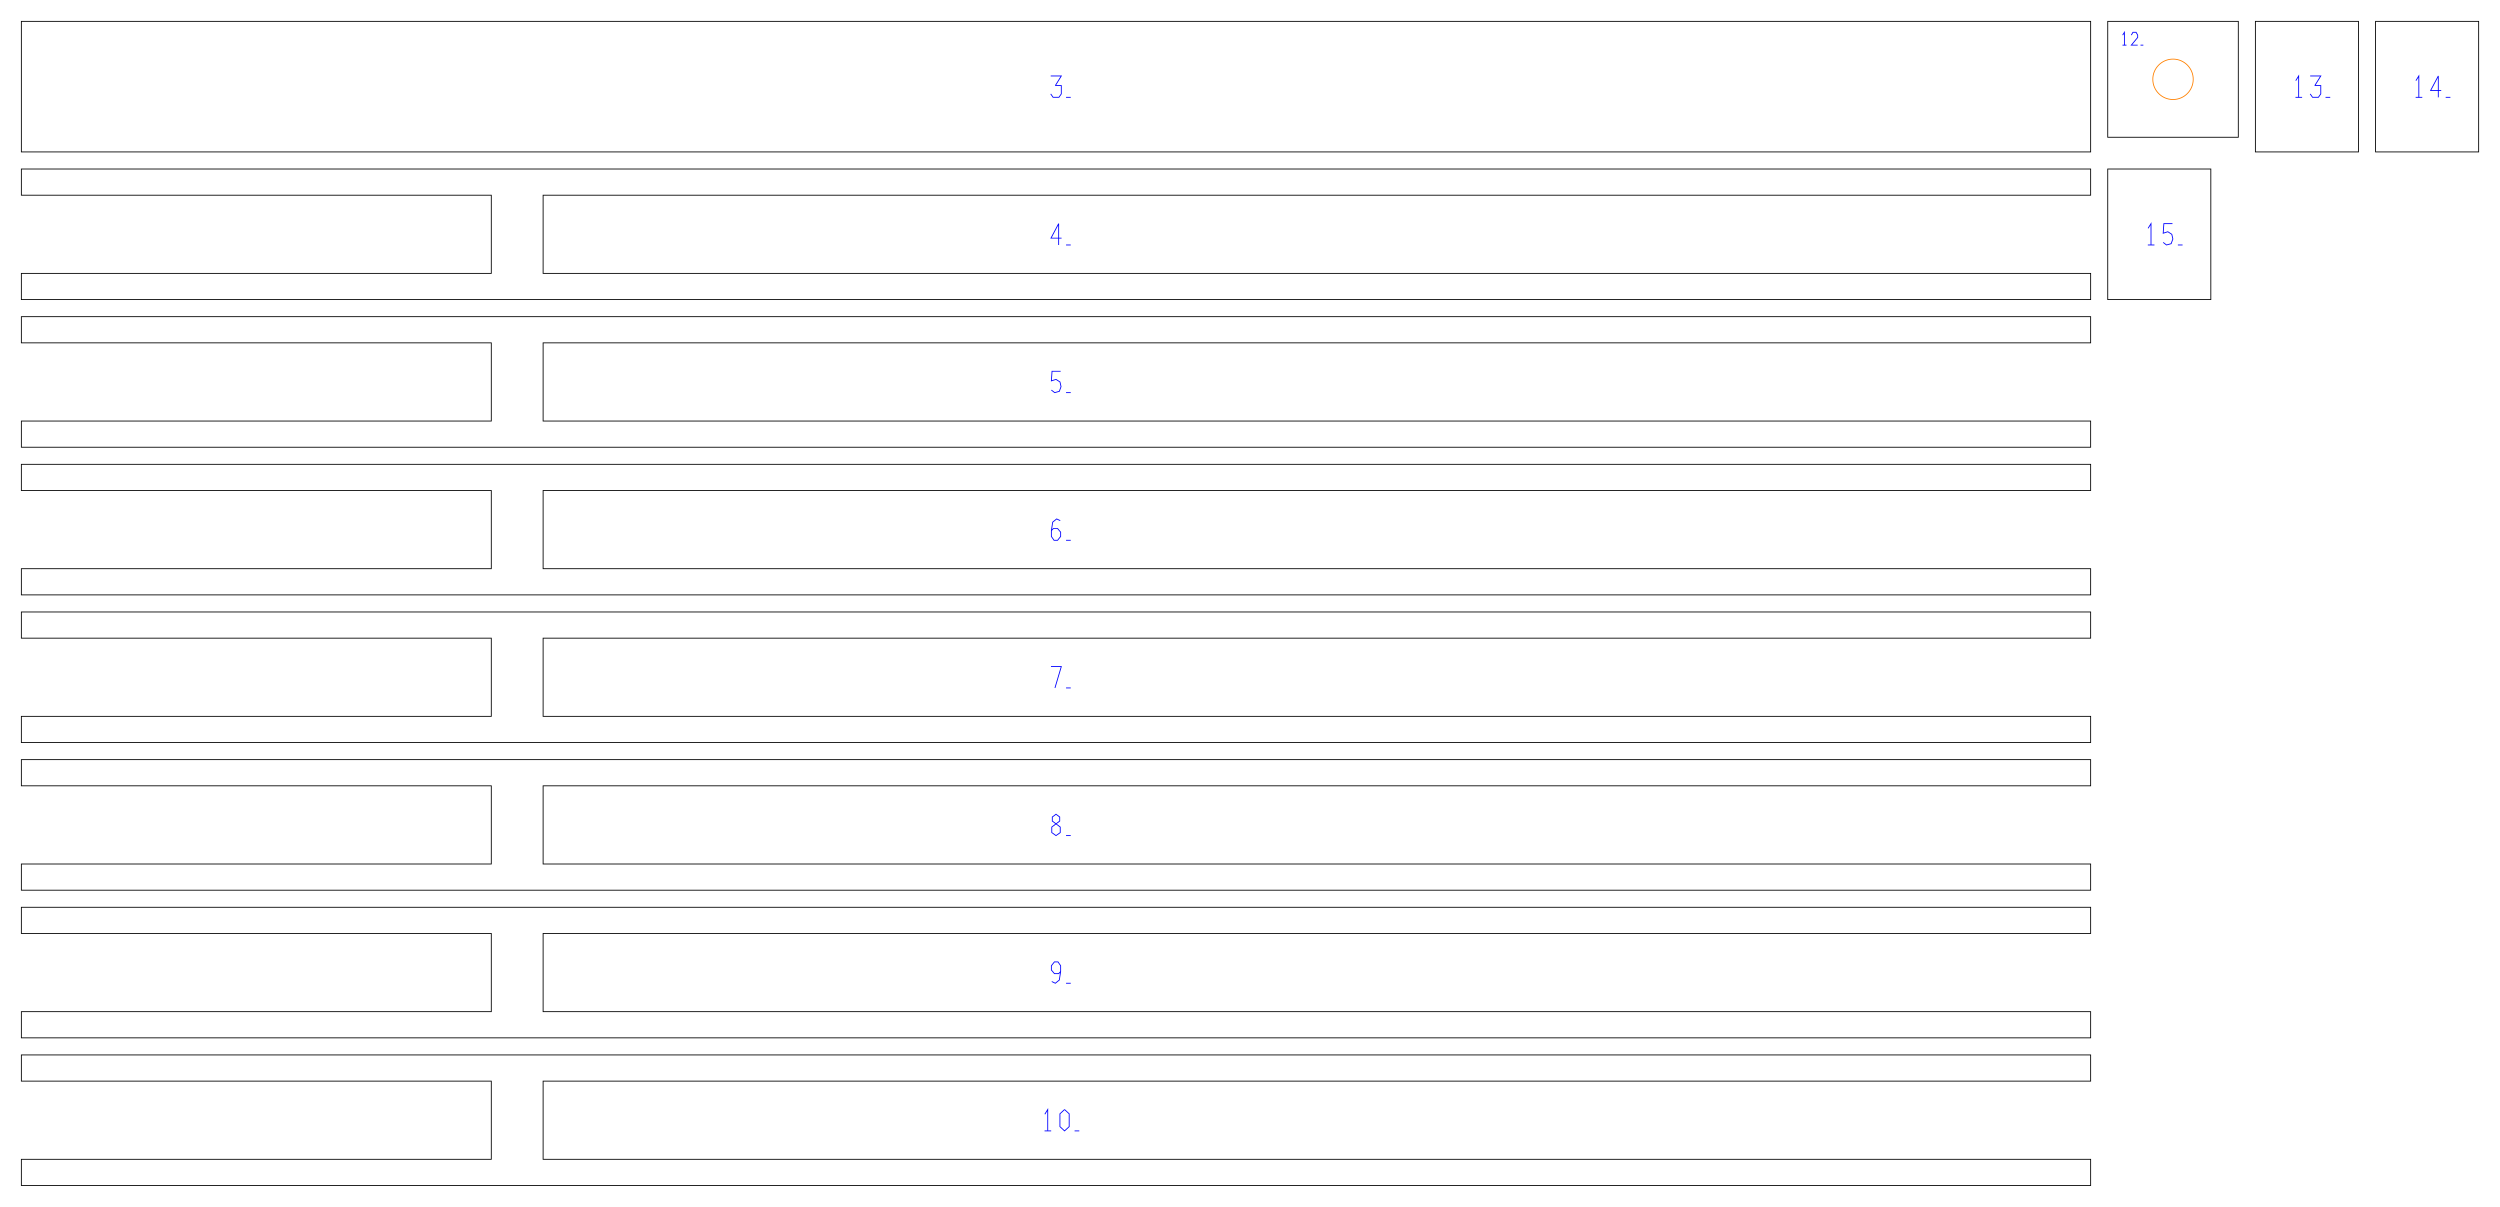
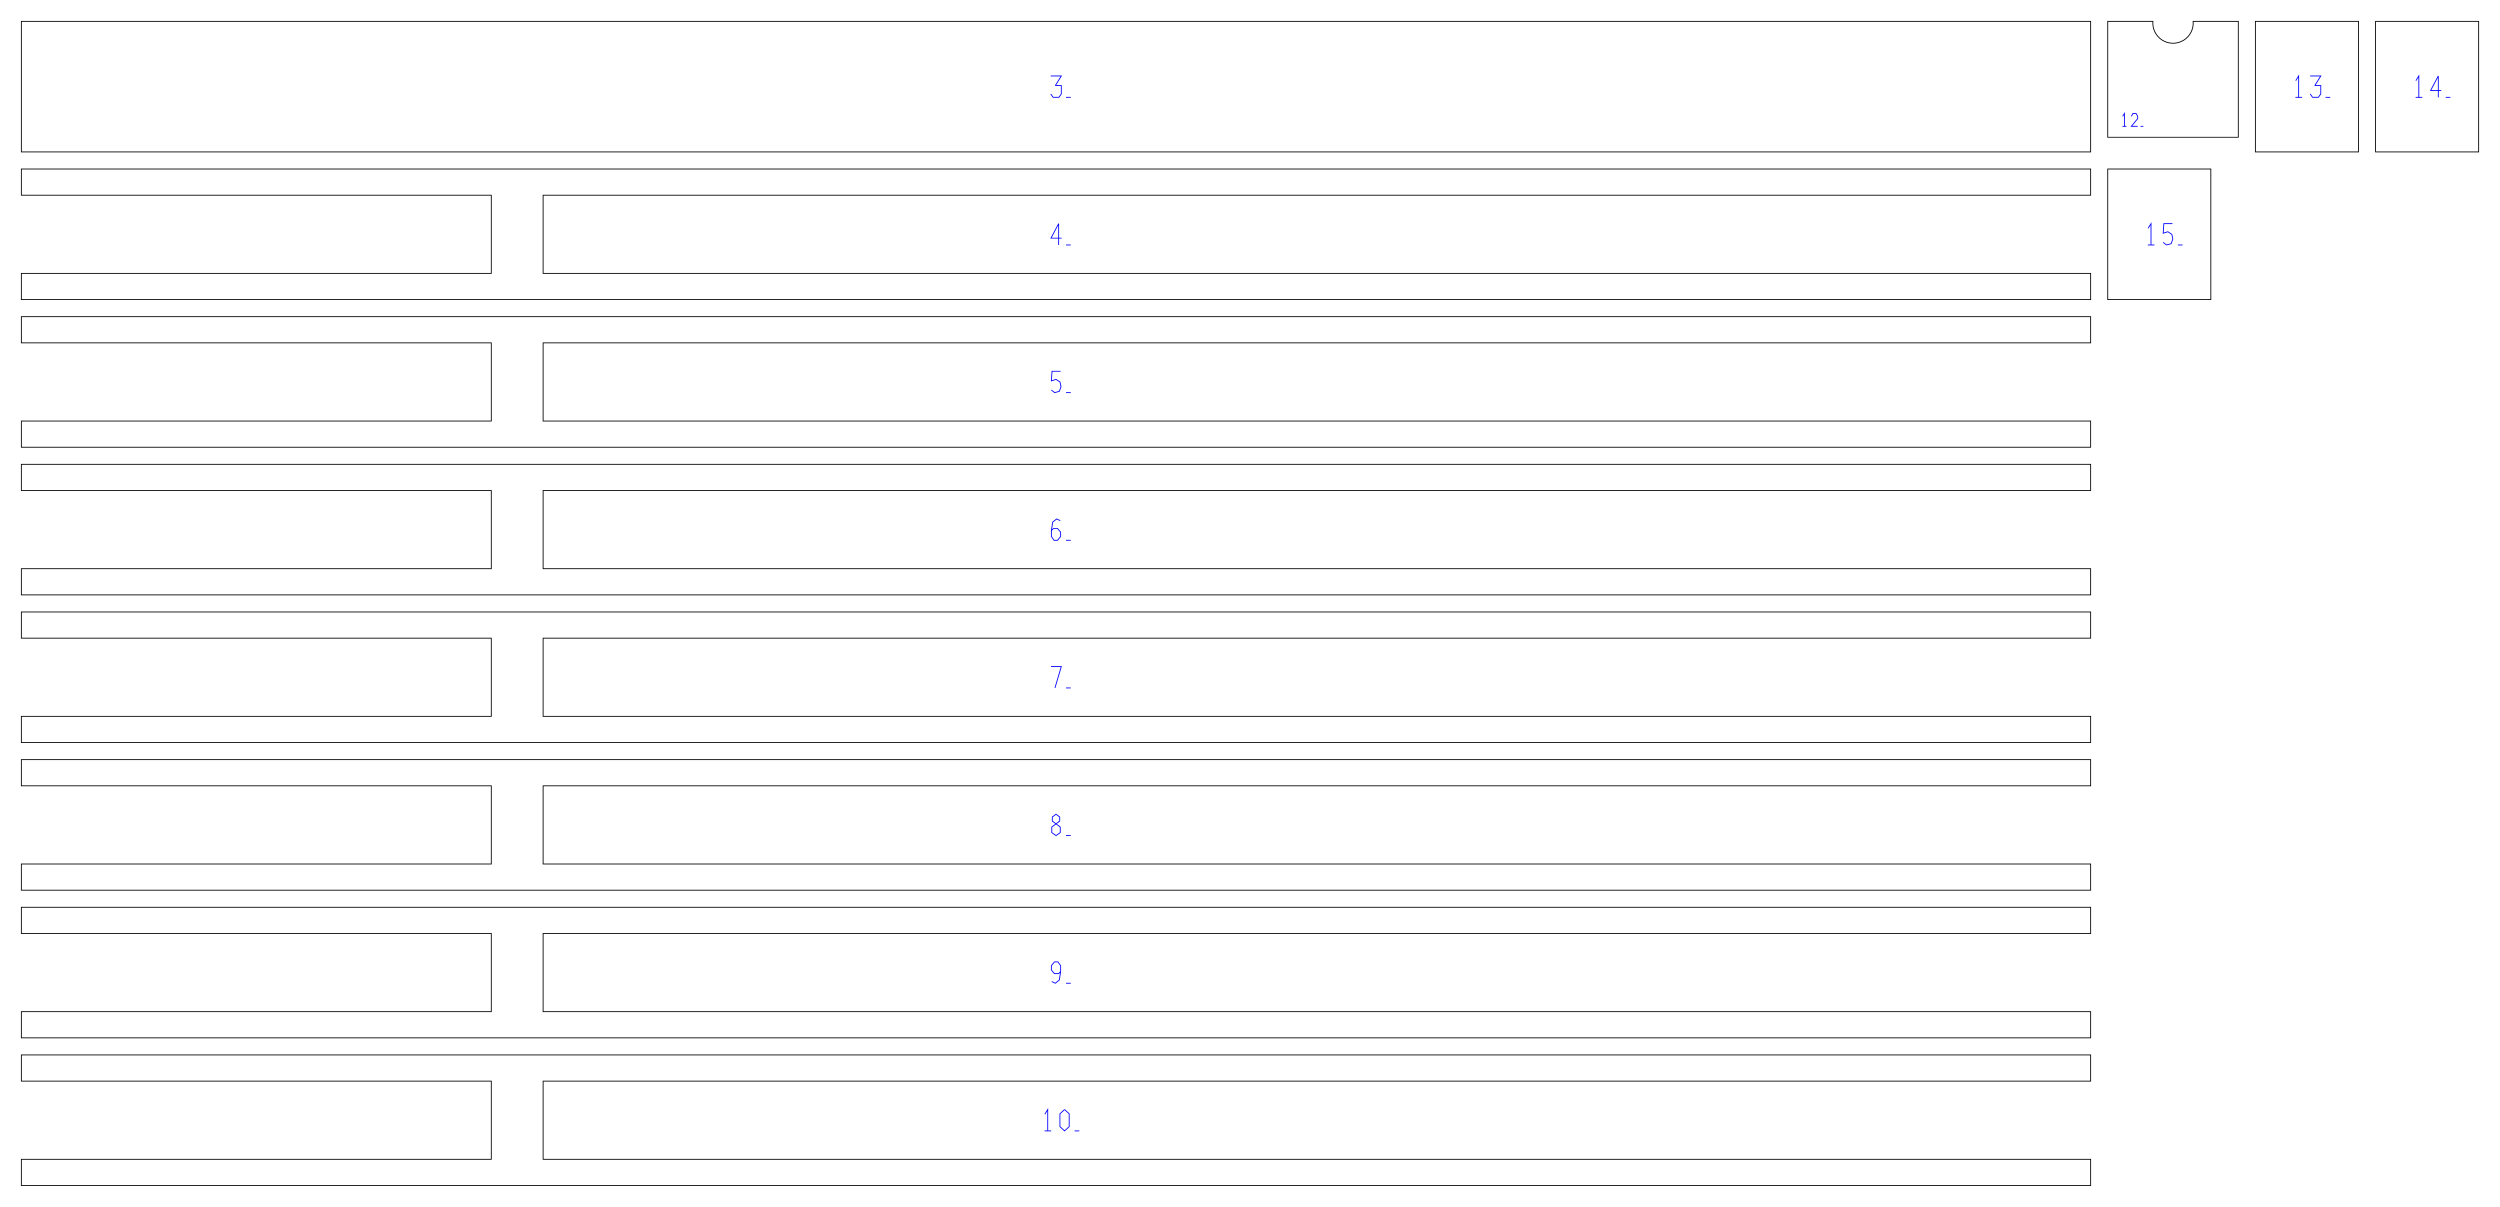
<svg xmlns="http://www.w3.org/2000/svg" width="585.19mm" height="282.50mm" viewBox="0 0 585.19 282.50">
  <g fill="none" stroke="#0000ff" stroke-width="0.2">
    <path d="M 245.946,17.781 L 248.426,17.781 L 247.031,20.031" />
    <path d="M 247.031,20.031 L 248.426,20.031 L 248.426,21.981 L 247.868,22.781 L 246.504,22.781 L 245.946,21.981" />
    <path d="M 249.536,22.781 L 250.636,22.781" />
-     <path d="M 496.864,8.225 L 497.273,7.565 L 497.273,10.565" />
-     <path d="M 496.827,10.565 L 497.757,10.565" />
-     <path d="M 498.892,8.225 L 499.264,7.565 L 500.008,7.565 L 500.380,8.225 L 500.380,8.765 L 498.892,10.565 L 500.380,10.565" />
-     <path d="M 501.046,10.565 L 501.706,10.565" />
+     <path d="M 496.864,27.225 L 497.273,26.565 L 497.273,29.565" />
+     <path d="M 496.827,29.565 L 497.757,29.565" />
+     <path d="M 498.892,27.225 L 499.264,26.565 L 500.008,26.565 L 500.380,27.225 L 500.380,27.765 L 498.892,29.565 L 500.380,29.565" />
+     <path d="M 501.046,29.565 L 501.706,29.565" />
    <path d="M 537.378,18.881 L 538.060,17.781 L 538.060,22.781" />
    <path d="M 537.316,22.781 L 538.866,22.781" />
    <path d="M 540.758,17.781 L 543.238,17.781 L 541.843,20.031" />
    <path d="M 541.843,20.031 L 543.238,20.031 L 543.238,21.981 L 542.680,22.781 L 541.316,22.781 L 540.758,21.981" />
    <path d="M 544.348,22.781 L 545.448,22.781" />
    <path d="M 565.508,18.881 L 566.190,17.781 L 566.190,22.781" />
    <path d="M 565.446,22.781 L 566.996,22.781" />
    <path d="M 570.748,22.781 L 570.748,17.781 L 568.950,21.181 L 571.430,21.181" />
    <path d="M 572.478,22.781 L 573.578,22.781" />
    <path d="M 247.806,57.343 L 247.806,52.343 L 246.008,55.743 L 248.488,55.743" />
    <path d="M 249.536,57.343 L 250.636,57.343" />
    <path d="M 502.816,53.443 L 503.498,52.343 L 503.498,57.343" />
    <path d="M 502.754,57.343 L 504.304,57.343" />
    <path d="M 508.521,52.343 L 506.506,52.343 L 506.351,54.593 L 507.436,54.243 L 508.366,54.843 L 508.614,55.943 L 508.211,57.043 L 507.126,57.343 L 506.351,56.743" />
    <path d="M 509.786,57.343 L 510.886,57.343" />
    <path d="M 248.271,86.905 L 246.256,86.905 L 246.101,89.155 L 247.186,88.805 L 248.116,89.405 L 248.364,90.505 L 247.961,91.605 L 246.876,91.905 L 246.101,91.305" />
    <path d="M 249.536,91.905 L 250.636,91.905" />
    <path d="M 248.178,121.868 L 247.341,121.468 L 246.411,122.218 L 246.101,124.218 L 246.101,125.568 L 246.721,126.468 L 247.558,126.468 L 248.271,125.568 L 248.271,124.568 L 247.558,123.718 L 246.566,123.718 L 246.101,124.218" />
    <path d="M 249.536,126.468 L 250.636,126.468" />
    <path d="M 246.008,156.030 L 248.426,156.030 L 246.938,161.030" />
    <path d="M 249.536,161.030 L 250.636,161.030" />
    <path d="M 247.186,192.842 L 246.318,192.192 L 246.318,191.242 L 247.186,190.592 L 248.054,191.242 L 248.054,192.192 L 247.186,192.842 L 246.194,193.592 L 246.194,194.892 L 247.186,195.592 L 248.178,194.892 L 248.178,193.592 L 247.186,192.842" />
    <path d="M 249.536,195.592 L 250.636,195.592" />
    <path d="M 246.194,229.754 L 247.031,230.154 L 247.961,229.404 L 248.271,227.404 L 248.271,226.054 L 247.651,225.154 L 246.814,225.154 L 246.101,226.054 L 246.101,227.054 L 246.814,227.904 L 247.806,227.904 L 248.271,227.404" />
    <path d="M 249.536,230.154 L 250.636,230.154" />
    <path d="M 244.566,260.816 L 245.248,259.716 L 245.248,264.716" />
    <path d="M 244.504,264.716 L 246.054,264.716" />
    <path d="M 249.186,259.716 L 250.271,260.716 L 250.271,263.716 L 249.186,264.716 L 248.101,263.716 L 248.101,260.716 L 249.186,259.716" />
    <path d="M 251.536,264.716 L 252.636,264.716" />
  </g>
-   <g fill="none" stroke="#ff8000" stroke-width="0.2">
-     <circle cx="508.652" cy="18.565" r="4.730" />
-   </g>
  <g fill="none" stroke="#000000" stroke-width="0.2">
    <path d="M 5.000,5.000 L 489.371,5.000 L 489.371,35.562 L 5.000,35.562 Z" />
-     <path d="M 493.371,5.000 L 523.933,5.000 L 523.933,32.130 L 493.371,32.130 Z" />
+     <path d="M 493.371,5.000 L 503.939,5.000 A 4.730 4.730 0 1 0 513.366,5.000 L 523.933,5.000 L 523.933,32.130 L 493.371,32.130 Z" />
    <path d="M 527.933,5.000 L 552.063,5.000 L 552.063,35.562 L 527.933,35.562 Z" />
    <path d="M 556.063,5.000 L 580.193,5.000 L 580.193,35.562 L 556.063,35.562 Z" />
    <path d="M 5.000,39.562 L 489.371,39.562 L 489.371,45.692 L 127.130,45.692 L 127.130,63.994 L 489.371,63.994 L 489.371,70.124 L 5.000,70.124 L 5.000,63.994 L 115.000,63.994 L 115.000,45.692 L 5.000,45.692 Z" />
    <path d="M 493.371,39.562 L 517.501,39.562 L 517.501,70.124 L 493.371,70.124 Z" />
    <path d="M 5.000,74.124 L 489.371,74.124 L 489.371,80.254 L 127.130,80.254 L 127.130,98.557 L 489.371,98.557 L 489.371,104.687 L 5.000,104.687 L 5.000,98.557 L 115.000,98.557 L 115.000,80.254 L 5.000,80.254 Z" />
    <path d="M 5.000,108.687 L 489.371,108.687 L 489.371,114.817 L 127.130,114.817 L 127.130,133.119 L 489.371,133.119 L 489.371,139.249 L 5.000,139.249 L 5.000,133.119 L 115.000,133.119 L 115.000,114.817 L 5.000,114.817 Z" />
    <path d="M 5.000,143.249 L 489.371,143.249 L 489.371,149.379 L 127.130,149.379 L 127.130,167.681 L 489.371,167.681 L 489.371,173.811 L 5.000,173.811 L 5.000,167.681 L 115.000,167.681 L 115.000,149.379 L 5.000,149.379 Z" />
    <path d="M 5.000,177.811 L 489.371,177.811 L 489.371,183.941 L 127.130,183.941 L 127.130,202.243 L 489.371,202.243 L 489.371,208.373 L 5.000,208.373 L 5.000,202.243 L 115.000,202.243 L 115.000,183.941 L 5.000,183.941 Z" />
    <path d="M 5.000,212.373 L 489.371,212.373 L 489.371,218.503 L 127.130,218.503 L 127.130,236.805 L 489.371,236.805 L 489.371,242.935 L 5.000,242.935 L 5.000,236.805 L 115.000,236.805 L 115.000,218.503 L 5.000,218.503 Z" />
    <path d="M 5.000,246.935 L 489.371,246.935 L 489.371,253.065 L 127.130,253.065 L 127.130,271.367 L 489.371,271.367 L 489.371,277.497 L 5.000,277.497 L 5.000,271.367 L 115.000,271.367 L 115.000,253.065 L 5.000,253.065 Z" />
  </g>
</svg>
